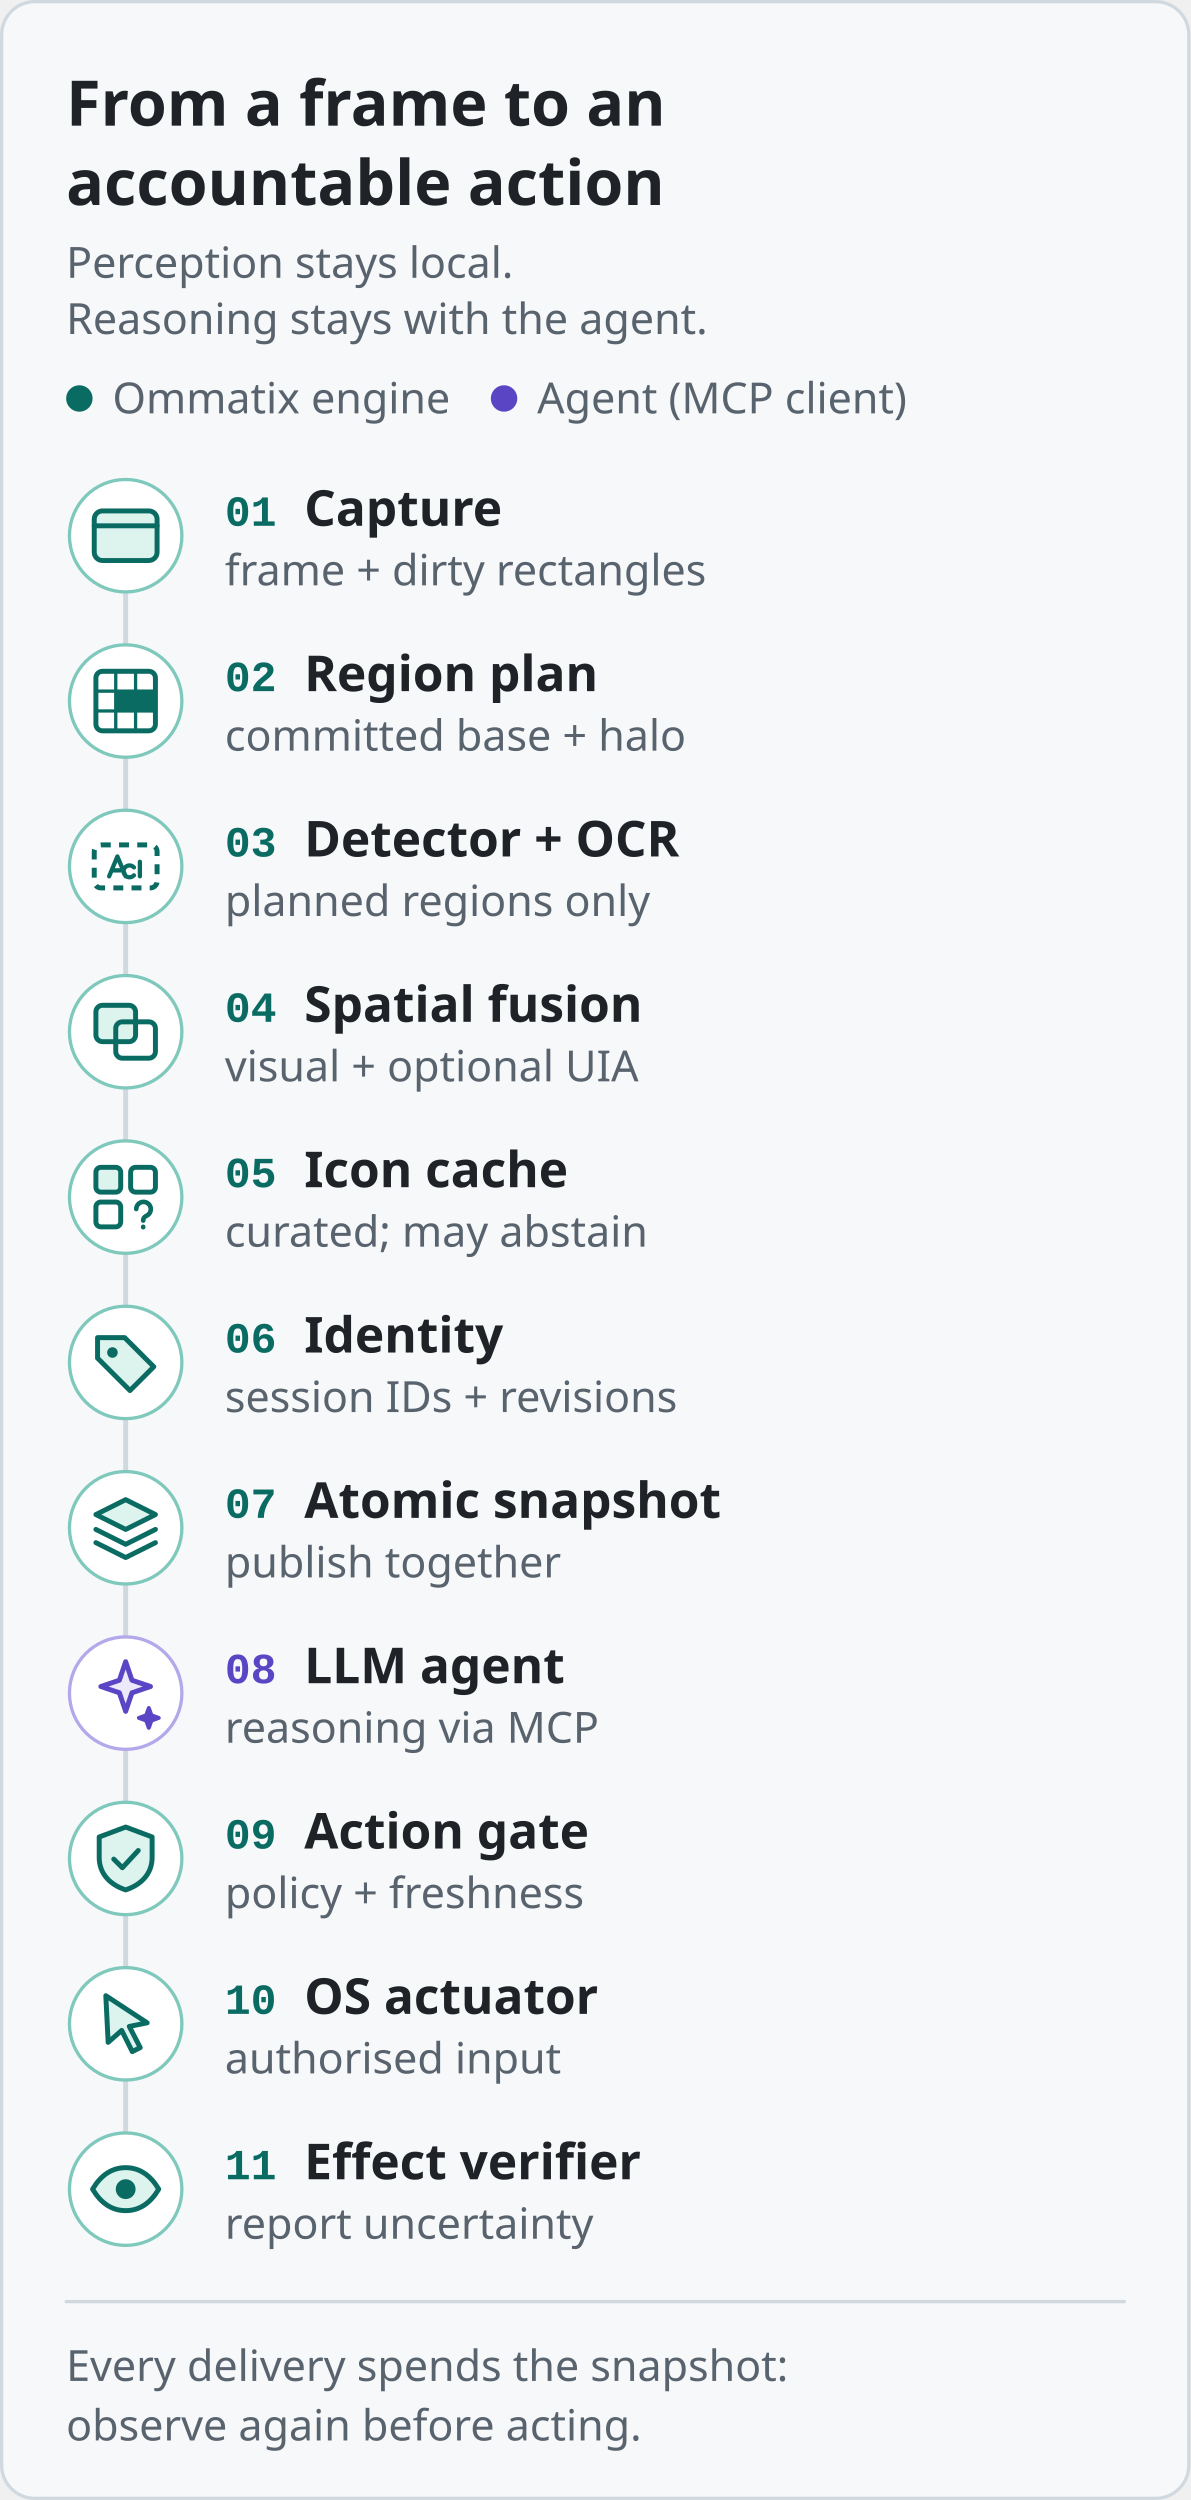
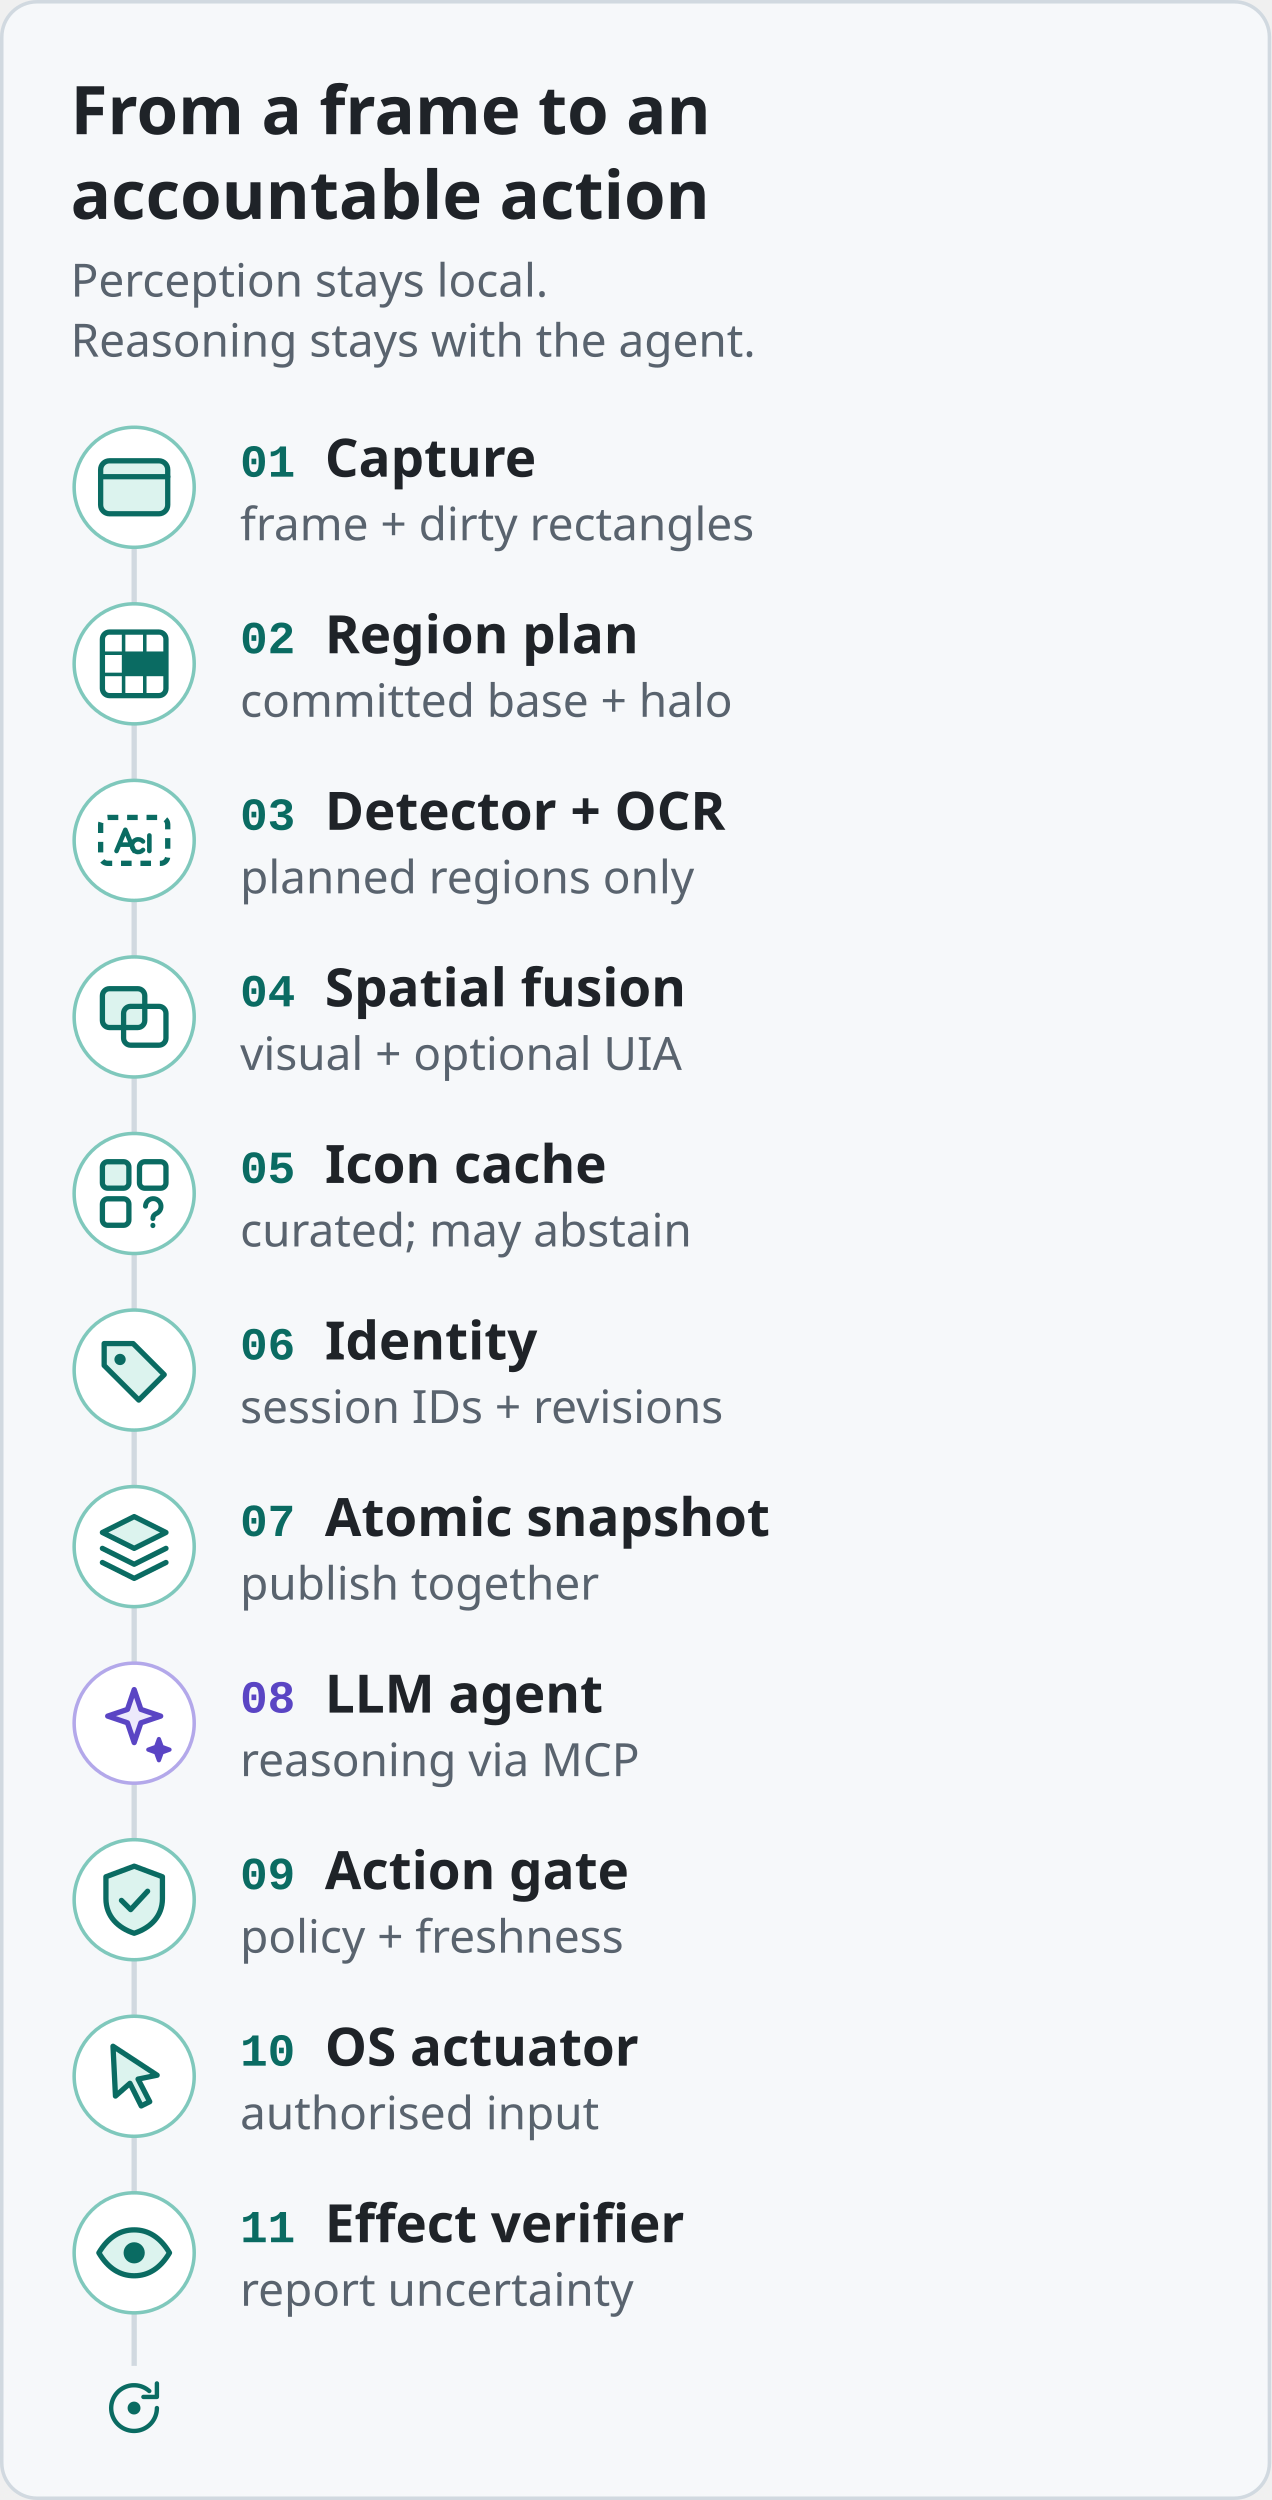
- <svg xmlns="http://www.w3.org/2000/svg" viewBox="0 0 360 756" width="360" height="756" role="img" aria-labelledby="title desc">
+ <svg xmlns="http://www.w3.org/2000/svg" viewBox="0 0 360 708" width="360" height="708" role="img" aria-labelledby="title desc">
  <style>text{font-family:-apple-system,BlinkMacSystemFont,"Segoe UI","Noto Sans",Helvetica,Arial,sans-serif}.m{font-family:ui-monospace,SFMono-Regular,"SF Mono",Menlo,Consolas,"Liberation Mono",monospace}</style>
-   <rect x="0.5" y="0.5" width="359" height="755" rx="10" fill="#f6f8fa" stroke="#d1d9e0" />
+   <rect x="0.5" y="0.5" width="359" height="707" rx="10" fill="#f6f8fa" stroke="#d1d9e0" />
  <text x="20" y="38" font-size="19" fill="#1f2328" font-weight="700">From a frame to an</text>
  <text x="20" y="62" font-size="19" fill="#1f2328" font-weight="700">accountable action</text>
  <text x="20" y="84" font-size="13" fill="#59636e">Perception stays local.</text>
  <text x="20" y="101" font-size="13" fill="#59636e">Reasoning stays with the agent.</text>
-   <circle cx="24" cy="120.5" r="4" fill="#0a6b62" />
-   <text x="34" y="125" font-size="13" fill="#59636e">Ommatix engine</text>
-   <circle cx="152.43" cy="120.5" r="4" fill="#5a45c4" />
-   <text x="162.43" y="125" font-size="13" fill="#59636e">Agent (MCP client)</text>
-   <path d="M38 162V662" fill="none" stroke="#d1d9e0" stroke-width="1.5" stroke-linecap="round" stroke-linejoin="round" />
-   <circle cx="38" cy="162" r="17" fill="#ffffff" stroke="#7fc8bc" />
-   <g transform="translate(26 150)">
+   <path d="M38 138V672" fill="none" stroke="#d1d9e0" stroke-width="1.5" stroke-linecap="round" stroke-linejoin="round" />
+   <circle cx="38" cy="138" r="17" fill="#ffffff" stroke="#7fc8bc" />
+   <g transform="translate(26 126)">
    <rect x="2.5" y="4.5" width="19" height="15" rx="2.5" fill="#dcf3ee" stroke="#0a6b62" stroke-width="1.5" />
    <path d="M2.5 9h19" fill="none" stroke="#0a6b62" stroke-width="1.5" stroke-linecap="round" stroke-linejoin="round" />
  </g>
-   <text x="68" y="159" font-size="13" fill="#0a6b62" font-weight="700" class="m">01</text>
-   <text x="92" y="159" font-size="15" fill="#1f2328" font-weight="600">Capture</text>
-   <text x="68" y="177" font-size="13" fill="#59636e">frame + dirty rectangles</text>
-   <circle cx="38" cy="212" r="17" fill="#ffffff" stroke="#7fc8bc" />
-   <g transform="translate(26 200)">
+   <text x="68" y="135" font-size="13" fill="#0a6b62" font-weight="700" class="m">01</text>
+   <text x="92" y="135" font-size="15" fill="#1f2328" font-weight="600">Capture</text>
+   <text x="68" y="153" font-size="13" fill="#59636e">frame + dirty rectangles</text>
+   <circle cx="38" cy="188" r="17" fill="#ffffff" stroke="#7fc8bc" />
+   <g transform="translate(26 176)">
    <rect x="3" y="3" width="18" height="18" rx="2" fill="none" stroke="#0a6b62" stroke-width="1.5" />
    <path d="M9 3v18M15 3v18M3 9h18M3 15h18" fill="none" stroke="#0a6b62" stroke-width="1" stroke-linecap="round" stroke-linejoin="round" />
    <rect x="9" y="9" width="6" height="6" fill="#0a6b62" />
    <rect x="15" y="9" width="6" height="6" fill="#0a6b62" />
  </g>
-   <text x="68" y="209" font-size="13" fill="#0a6b62" font-weight="700" class="m">02</text>
-   <text x="92" y="209" font-size="15" fill="#1f2328" font-weight="600">Region plan</text>
-   <text x="68" y="227" font-size="13" fill="#59636e">committed base + halo</text>
-   <circle cx="38" cy="262" r="17" fill="#ffffff" stroke="#7fc8bc" />
-   <g transform="translate(26 250)">
+   <text x="68" y="185" font-size="13" fill="#0a6b62" font-weight="700" class="m">02</text>
+   <text x="92" y="185" font-size="15" fill="#1f2328" font-weight="600">Region plan</text>
+   <text x="68" y="203" font-size="13" fill="#59636e">committed base + halo</text>
+   <circle cx="38" cy="238" r="17" fill="#ffffff" stroke="#7fc8bc" />
+   <g transform="translate(26 226)">
    <rect x="2.5" y="5.5" width="19" height="13" rx="2" fill="none" stroke="#0a6b62" stroke-width="1.5" stroke-dasharray="3 2.5" />
    <path d="M7 15l2.5-6 2.5 6M8 13.2h3M14.5 12.3a1.8 1.8 0 1 0 0 2.4M16.3 10.6v4.4" fill="none" stroke="#0a6b62" stroke-width="1.3" stroke-linecap="round" stroke-linejoin="round" />
  </g>
-   <text x="68" y="259" font-size="13" fill="#0a6b62" font-weight="700" class="m">03</text>
-   <text x="92" y="259" font-size="15" fill="#1f2328" font-weight="600">Detector + OCR</text>
-   <text x="68" y="277" font-size="13" fill="#59636e">planned regions only</text>
-   <circle cx="38" cy="312" r="17" fill="#ffffff" stroke="#7fc8bc" />
-   <g transform="translate(26 300)">
+   <text x="68" y="235" font-size="13" fill="#0a6b62" font-weight="700" class="m">03</text>
+   <text x="92" y="235" font-size="15" fill="#1f2328" font-weight="600">Detector + OCR</text>
+   <text x="68" y="253" font-size="13" fill="#59636e">planned regions only</text>
+   <circle cx="38" cy="288" r="17" fill="#ffffff" stroke="#7fc8bc" />
+   <g transform="translate(26 276)">
    <rect x="3" y="4" width="12" height="11" rx="2" fill="#dcf3ee" stroke="#0a6b62" stroke-width="1.5" />
    <rect x="9" y="9" width="12" height="11" rx="2" fill="none" stroke="#0a6b62" stroke-width="1.5" />
  </g>
-   <text x="68" y="309" font-size="13" fill="#0a6b62" font-weight="700" class="m">04</text>
-   <text x="92" y="309" font-size="15" fill="#1f2328" font-weight="600">Spatial fusion</text>
-   <text x="68" y="327" font-size="13" fill="#59636e">visual + optional UIA</text>
-   <circle cx="38" cy="362" r="17" fill="#ffffff" stroke="#7fc8bc" />
-   <g transform="translate(26 350)">
+   <text x="68" y="285" font-size="13" fill="#0a6b62" font-weight="700" class="m">04</text>
+   <text x="92" y="285" font-size="15" fill="#1f2328" font-weight="600">Spatial fusion</text>
+   <text x="68" y="303" font-size="13" fill="#59636e">visual + optional UIA</text>
+   <circle cx="38" cy="338" r="17" fill="#ffffff" stroke="#7fc8bc" />
+   <g transform="translate(26 326)">
    <rect x="3" y="3" width="7.5" height="7.5" rx="1.5" fill="#dcf3ee" stroke="#0a6b62" stroke-width="1.5" />
    <rect x="13.5" y="3" width="7.5" height="7.5" rx="1.5" fill="none" stroke="#0a6b62" stroke-width="1.5" />
    <rect x="3" y="13.5" width="7.5" height="7.5" rx="1.5" fill="none" stroke="#0a6b62" stroke-width="1.5" />
    <path d="M15.2 15.6a2.2 2.2 0 1 1 3 2.1c-.7.4-.9.8-.9 1.4M17.3 21v.1" fill="none" stroke="#0a6b62" stroke-width="1.4" stroke-linecap="round" stroke-linejoin="round" />
  </g>
-   <text x="68" y="359" font-size="13" fill="#0a6b62" font-weight="700" class="m">05</text>
-   <text x="92" y="359" font-size="15" fill="#1f2328" font-weight="600">Icon cache</text>
-   <text x="68" y="377" font-size="13" fill="#59636e">curated; may abstain</text>
-   <circle cx="38" cy="412" r="17" fill="#ffffff" stroke="#7fc8bc" />
-   <g transform="translate(26 400)">
+   <text x="68" y="335" font-size="13" fill="#0a6b62" font-weight="700" class="m">05</text>
+   <text x="92" y="335" font-size="15" fill="#1f2328" font-weight="600">Icon cache</text>
+   <text x="68" y="353" font-size="13" fill="#59636e">curated; may abstain</text>
+   <circle cx="38" cy="388" r="17" fill="#ffffff" stroke="#7fc8bc" />
+   <g transform="translate(26 376)">
    <path d="M3.5 4.5h8.2l8.8 8.8-7.2 7.2-9.8-9.8z" fill="#dcf3ee" stroke="#0a6b62" stroke-width="1.5" stroke-linecap="round" stroke-linejoin="round" />
    <circle cx="8" cy="9" r="1.6" fill="#0a6b62" />
  </g>
-   <text x="68" y="409" font-size="13" fill="#0a6b62" font-weight="700" class="m">06</text>
-   <text x="92" y="409" font-size="15" fill="#1f2328" font-weight="600">Identity</text>
-   <text x="68" y="427" font-size="13" fill="#59636e">session IDs + revisions</text>
-   <circle cx="38" cy="462" r="17" fill="#ffffff" stroke="#7fc8bc" />
-   <g transform="translate(26 450)">
+   <text x="68" y="385" font-size="13" fill="#0a6b62" font-weight="700" class="m">06</text>
+   <text x="92" y="385" font-size="15" fill="#1f2328" font-weight="600">Identity</text>
+   <text x="68" y="403" font-size="13" fill="#59636e">session IDs + revisions</text>
+   <circle cx="38" cy="438" r="17" fill="#ffffff" stroke="#7fc8bc" />
+   <g transform="translate(26 426)">
    <path d="M12 3.5l9 4.5-9 4.5-9-4.5z" fill="#dcf3ee" stroke="#0a6b62" stroke-width="1.5" stroke-linecap="round" stroke-linejoin="round" />
    <path d="M3 12.5l9 4.5 9-4.5M3 16.5l9 4.5 9-4.5" fill="none" stroke="#0a6b62" stroke-width="1.5" stroke-linecap="round" stroke-linejoin="round" />
  </g>
-   <text x="68" y="459" font-size="13" fill="#0a6b62" font-weight="700" class="m">07</text>
-   <text x="92" y="459" font-size="15" fill="#1f2328" font-weight="600">Atomic snapshot</text>
-   <text x="68" y="477" font-size="13" fill="#59636e">publish together</text>
-   <circle cx="38" cy="512" r="17" fill="#ffffff" stroke="#b3a8ea" />
-   <g transform="translate(26 500)">
+   <text x="68" y="435" font-size="13" fill="#0a6b62" font-weight="700" class="m">07</text>
+   <text x="92" y="435" font-size="15" fill="#1f2328" font-weight="600">Atomic snapshot</text>
+   <text x="68" y="453" font-size="13" fill="#59636e">publish together</text>
+   <circle cx="38" cy="488" r="17" fill="#ffffff" stroke="#b3a8ea" />
+   <g transform="translate(26 476)">
    <path d="M12 2.5l1.9 5.6 5.6 1.9-5.6 1.9-1.9 5.6-1.9-5.6-5.6-1.9 5.6-1.9z" fill="#ece9fb" stroke="#5a45c4" stroke-width="1.5" stroke-linecap="round" stroke-linejoin="round" />
    <path d="M19 16.5l.8 2.2 2.2.8-2.2.8-.8 2.2-.8-2.2-2.2-.8 2.2-.8z" fill="#5a45c4" stroke="#5a45c4" stroke-width="1.2" stroke-linecap="round" stroke-linejoin="round" />
  </g>
-   <text x="68" y="509" font-size="13" fill="#5a45c4" font-weight="700" class="m">08</text>
-   <text x="92" y="509" font-size="15" fill="#1f2328" font-weight="600">LLM agent</text>
-   <text x="68" y="527" font-size="13" fill="#59636e">reasoning via MCP</text>
-   <circle cx="38" cy="562" r="17" fill="#ffffff" stroke="#7fc8bc" />
-   <g transform="translate(26 550)">
+   <text x="68" y="485" font-size="13" fill="#5a45c4" font-weight="700" class="m">08</text>
+   <text x="92" y="485" font-size="15" fill="#1f2328" font-weight="600">LLM agent</text>
+   <text x="68" y="503" font-size="13" fill="#59636e">reasoning via MCP</text>
+   <circle cx="38" cy="538" r="17" fill="#ffffff" stroke="#7fc8bc" />
+   <g transform="translate(26 526)">
    <path d="M12 2.5l8 3v6.2c0 5-3.4 8.3-8 9.8-4.6-1.5-8-4.8-8-9.8V5.5z" fill="#dcf3ee" stroke="#0a6b62" stroke-width="1.5" stroke-linecap="round" stroke-linejoin="round" />
    <path d="M8.4 12.2l2.6 2.6 4.8-5.2" fill="none" stroke="#0a6b62" stroke-width="1.5" stroke-linecap="round" stroke-linejoin="round" />
  </g>
-   <text x="68" y="559" font-size="13" fill="#0a6b62" font-weight="700" class="m">09</text>
-   <text x="92" y="559" font-size="15" fill="#1f2328" font-weight="600">Action gate</text>
-   <text x="68" y="577" font-size="13" fill="#59636e">policy + freshness</text>
-   <circle cx="38" cy="612" r="17" fill="#ffffff" stroke="#7fc8bc" />
-   <g transform="translate(26 600)">
+   <text x="68" y="535" font-size="13" fill="#0a6b62" font-weight="700" class="m">09</text>
+   <text x="92" y="535" font-size="15" fill="#1f2328" font-weight="600">Action gate</text>
+   <text x="68" y="553" font-size="13" fill="#59636e">policy + freshness</text>
+   <circle cx="38" cy="588" r="17" fill="#ffffff" stroke="#7fc8bc" />
+   <g transform="translate(26 576)">
    <path d="M6 3.5l12.5 8.2-5.4 1.1 3.3 6.4-2.4 1.2-3.2-6.4-4.1 3.6z" fill="#dcf3ee" stroke="#0a6b62" stroke-width="1.5" stroke-linecap="round" stroke-linejoin="round" />
  </g>
-   <text x="68" y="609" font-size="13" fill="#0a6b62" font-weight="700" class="m">10</text>
-   <text x="92" y="609" font-size="15" fill="#1f2328" font-weight="600">OS actuator</text>
-   <text x="68" y="627" font-size="13" fill="#59636e">authorised input</text>
-   <circle cx="38" cy="662" r="17" fill="#ffffff" stroke="#7fc8bc" />
-   <g transform="translate(26 650)">
+   <text x="68" y="585" font-size="13" fill="#0a6b62" font-weight="700" class="m">10</text>
+   <text x="92" y="585" font-size="15" fill="#1f2328" font-weight="600">OS actuator</text>
+   <text x="68" y="603" font-size="13" fill="#59636e">authorised input</text>
+   <circle cx="38" cy="638" r="17" fill="#ffffff" stroke="#7fc8bc" />
+   <g transform="translate(26 626)">
    <path d="M2 12c2.6-4.4 6-6.5 10-6.5s7.4 2.1 10 6.5c-2.6 4.4-6 6.5-10 6.5S4.6 16.4 2 12z" fill="#dcf3ee" stroke="#0a6b62" stroke-width="1.5" stroke-linecap="round" stroke-linejoin="round" />
    <circle cx="12" cy="12" r="3" fill="#0a6b62" />
  </g>
-   <text x="68" y="659" font-size="13" fill="#0a6b62" font-weight="700" class="m">11</text>
-   <text x="92" y="659" font-size="15" fill="#1f2328" font-weight="600">Effect verifier</text>
-   <text x="68" y="677" font-size="13" fill="#59636e">report uncertainty</text>
-   <path d="M20 696h320" fill="none" stroke="#d1d9e0" stroke-width="1" stroke-linecap="round" stroke-linejoin="round" />
-   <text x="20" y="720" font-size="13" fill="#59636e">Every delivery spends the snapshot:</text>
-   <text x="20" y="738" font-size="13" fill="#59636e">observe again before acting.</text>
+   <text x="68" y="635" font-size="13" fill="#0a6b62" font-weight="700" class="m">11</text>
+   <text x="92" y="635" font-size="15" fill="#1f2328" font-weight="600">Effect verifier</text>
+   <text x="68" y="653" font-size="13" fill="#59636e">report uncertainty</text>
+   <circle cx="38" cy="682" r="12" fill="#f6f8fa" />
+   <g transform="translate(28 672) scale(0.83)">
+     <path d="M19.8 12a7.8 7.8 0 1 1-2.6-5.8M19.8 3.6v4.6h-4.6" fill="none" stroke="#0a6b62" stroke-width="1.5" stroke-linecap="round" stroke-linejoin="round" />
+     <circle cx="12" cy="12" r="2.2" fill="#0a6b62" />
+   </g>
</svg>
